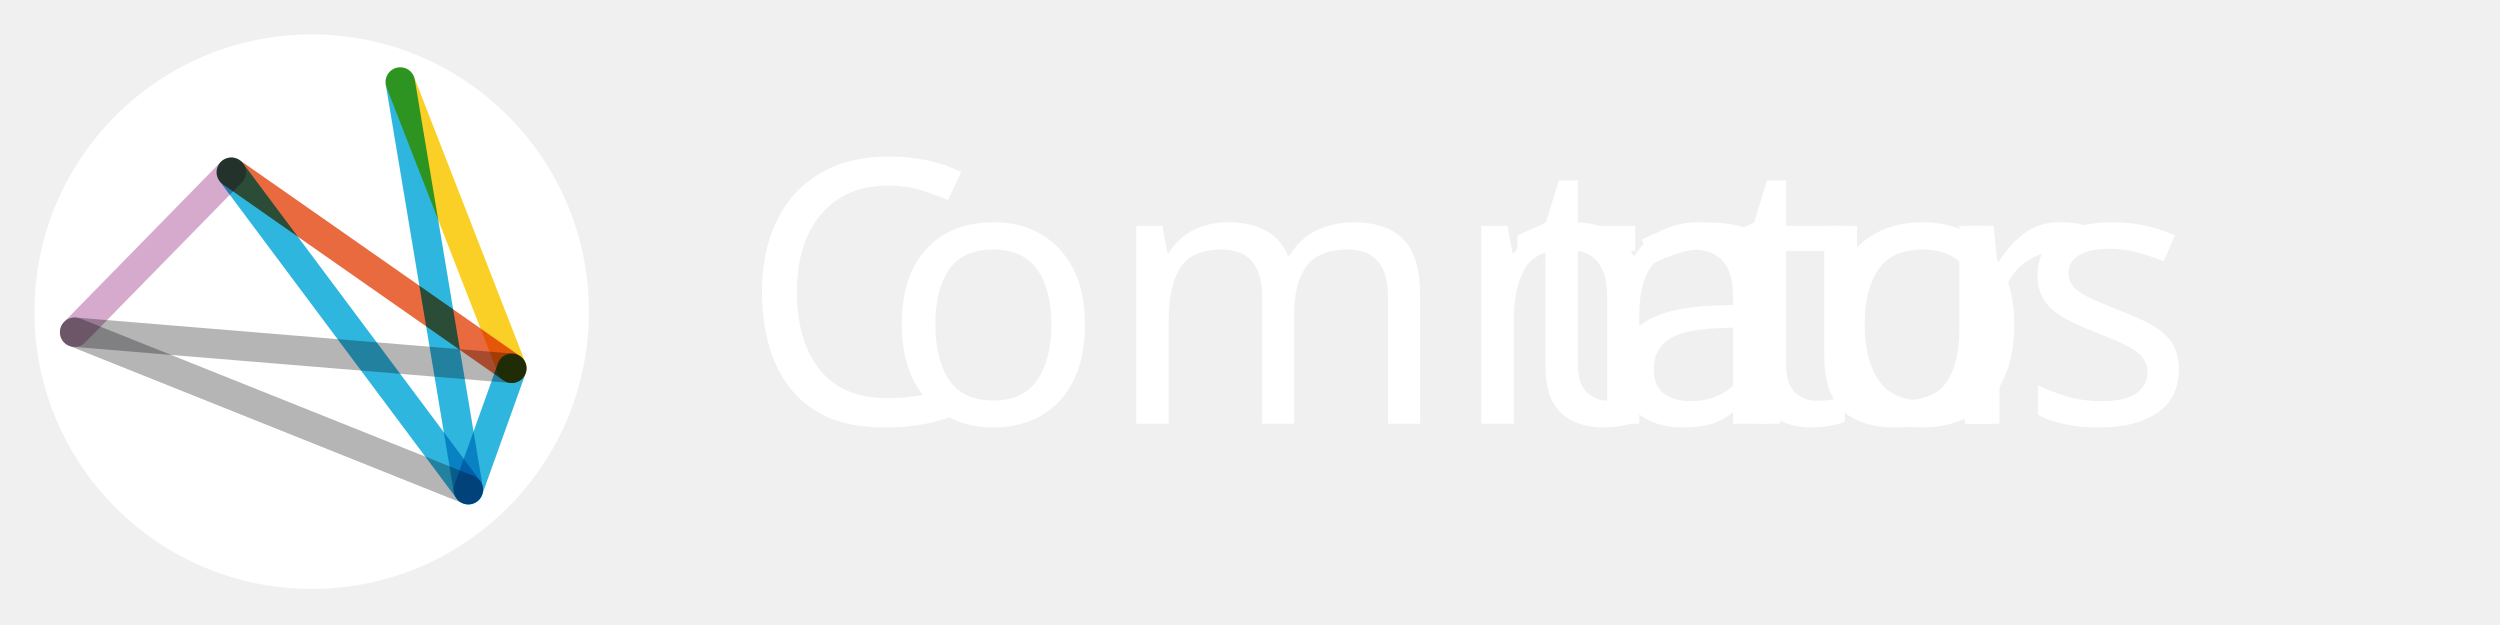
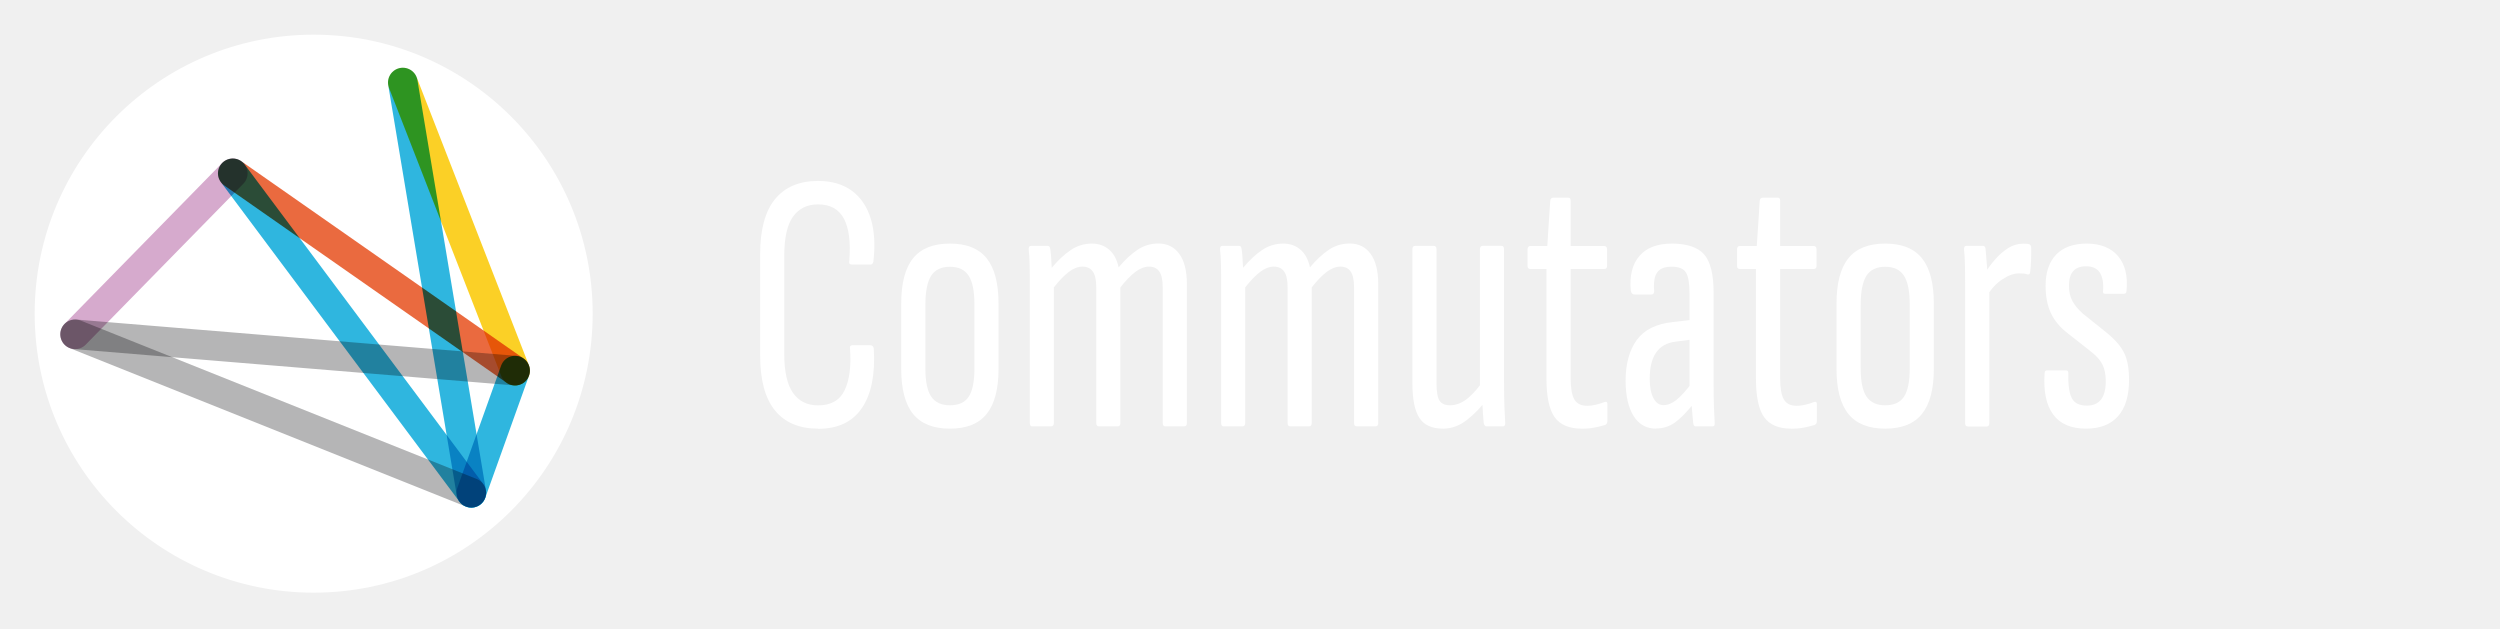
- <svg xmlns="http://www.w3.org/2000/svg" viewBox="0 0 304.8 76.1">
+ <svg xmlns="http://www.w3.org/2000/svg" viewBox="0 0 302.87 76.1">
  <defs>
-     <style>.cls-1{isolation:isolate;}.cls-1,.cls-2,.cls-3,.cls-4,.cls-5,.cls-6{fill:none;}.cls-7,.cls-8{fill:#fff;}.cls-9{letter-spacing:0em;}.cls-10{letter-spacing:0em;}.cls-11{letter-spacing:0em;}.cls-12{letter-spacing:0em;}.cls-8{font-family:SofiaSansExtraCondensed-Regular, 'Sofia Sans Extra Condensed';font-size:45px;font-variation-settings:'wght' 400;}.cls-2{stroke:#ea6a3f;}.cls-2,.cls-3,.cls-4,.cls-5,.cls-6{mix-blend-mode:multiply;stroke-linecap:round;stroke-miterlimit:10;stroke-width:3.59px;}.cls-3{stroke:#fbd026;}.cls-4{stroke:#d6aacd;}.cls-5{stroke:#2fb6df;}.cls-6{stroke:#b5b5b6;}.cls-13{letter-spacing:-.02em;}</style>
+     <style>.cls-1{isolation:isolate;}.cls-1,.cls-2,.cls-3,.cls-4,.cls-5,.cls-6{fill:none;}.cls-7{fill:#fff;}.cls-2{stroke:#ea6a3f;}.cls-2,.cls-3,.cls-4,.cls-5,.cls-6{mix-blend-mode:multiply;stroke-linecap:round;stroke-miterlimit:10;stroke-width:3.59px;}.cls-3{stroke:#fbd026;}.cls-4{stroke:#d6aacd;}.cls-5{stroke:#2fb6df;}.cls-6{stroke:#b5b5b6;}</style>
  </defs>
  <g class="cls-1">
    <g id="Commutators">
-       <text class="cls-8" transform="translate(90.15 51.66)">
-         <tspan class="cls-10" x="0" y="0">C</tspan>
-         <tspan x="17.33" y="0">ommu</tspan>
-         <tspan class="cls-11" x="94.14" y="0">t</tspan>
-         <tspan x="105.3" y="0">a</tspan>
-         <tspan class="cls-9" x="119.52" y="0">t</tspan>
-         <tspan class="cls-12" x="130.63" y="0">o</tspan>
-         <tspan class="cls-13" x="145.84" y="0">r</tspan>
-         <tspan x="155.97" y="0">s</tspan>
-       </text>
+       <path class="cls-7" d="m99.11,51.93c-2.28,0-4.02-.73-5.22-2.2-1.2-1.47-1.8-3.69-1.8-6.66v-12.28c0-2.97.6-5.19,1.8-6.66,1.2-1.47,2.94-2.21,5.22-2.21,1.65,0,3.01.4,4.09,1.19,1.08.8,1.84,1.92,2.29,3.38.45,1.46.55,3.19.32,5.2-.06.24-.17.36-.32.36h-2.29c-.27,0-.38-.15-.31-.45.18-2.25-.04-3.95-.65-5.11-.62-1.15-1.66-1.73-3.13-1.73-1.32,0-2.33.5-3.04,1.49-.71.99-1.06,2.58-1.06,4.77v11.83c0,2.16.35,3.74,1.06,4.75.7,1,1.72,1.51,3.04,1.51,1.56,0,2.63-.61,3.22-1.84.58-1.23.8-2.89.65-5-.06-.3.04-.45.31-.45h2.12c.27,0,.42.15.45.45.18,3.09-.3,5.48-1.44,7.16-1.14,1.68-2.91,2.52-5.31,2.52Z" />
+       <path class="cls-7" d="m115.08,51.93c-2.01,0-3.5-.59-4.46-1.78-.96-1.18-1.44-3.01-1.44-5.47v-7.88c0-2.49.48-4.33,1.44-5.51.96-1.19,2.44-1.78,4.46-1.78s3.49.59,4.45,1.78,1.44,3.02,1.44,5.51v7.88c0,2.46-.48,4.28-1.44,5.47-.96,1.19-2.45,1.78-4.45,1.78Zm0-2.83c1.05,0,1.81-.34,2.27-1.03.46-.69.7-1.83.7-3.42v-7.74c0-1.62-.23-2.79-.7-3.51-.47-.72-1.22-1.08-2.27-1.08s-1.81.36-2.27,1.08-.7,1.89-.7,3.51v7.74c0,1.59.24,2.73.72,3.42.48.69,1.23,1.03,2.25,1.03Z" />
+       <path class="cls-7" d="m125.07,51.66c-.21,0-.31-.13-.31-.41v-16.06c0-1.26,0-2.29-.02-3.08-.02-.79-.05-1.4-.11-1.82-.03-.33.06-.5.27-.5h2.07c.15,0,.24.14.27.41.06.39.1.76.11,1.12.01.36.04.74.07,1.12.78-.93,1.55-1.65,2.32-2.16.76-.51,1.61-.77,2.54-.77.81,0,1.5.24,2.07.72.57.48.96,1.2,1.17,2.16.75-.9,1.51-1.6,2.27-2.12.76-.51,1.61-.77,2.54-.77,1.08,0,1.93.42,2.54,1.26.61.84.92,2.06.92,3.65v16.83c0,.27-.11.41-.32.41h-2.29c-.21,0-.32-.13-.32-.41v-16.42c0-.87-.13-1.51-.4-1.91-.27-.4-.69-.61-1.26-.61-.54,0-1.09.22-1.67.65-.57.44-1.17,1.06-1.8,1.87v16.42c0,.27-.11.41-.31.41h-2.29c-.21,0-.32-.13-.32-.41v-16.42c0-.87-.13-1.51-.41-1.91-.27-.4-.69-.61-1.26-.61-.54,0-1.1.22-1.67.65-.57.44-1.17,1.06-1.8,1.87v16.42c0,.27-.11.41-.32.41h-2.29Z" />
+       <path class="cls-7" d="m148.25,51.66c-.21,0-.31-.13-.31-.41v-16.06c0-1.26,0-2.29-.02-3.08-.02-.79-.05-1.4-.11-1.82-.03-.33.06-.5.27-.5h2.07c.15,0,.24.14.27.41.06.39.1.76.11,1.12.01.36.04.74.07,1.12.78-.93,1.55-1.65,2.32-2.16.76-.51,1.61-.77,2.54-.77.81,0,1.5.24,2.07.72.57.48.96,1.2,1.17,2.16.75-.9,1.51-1.6,2.27-2.12.76-.51,1.61-.77,2.54-.77,1.08,0,1.93.42,2.54,1.26.61.84.92,2.06.92,3.65v16.83c0,.27-.11.41-.32.41h-2.29c-.21,0-.32-.13-.32-.41v-16.42c0-.87-.13-1.51-.4-1.91-.27-.4-.69-.61-1.26-.61-.54,0-1.09.22-1.67.65-.57.44-1.17,1.06-1.8,1.87v16.42c0,.27-.11.41-.31.41h-2.29c-.21,0-.32-.13-.32-.41v-16.42c0-.87-.13-1.51-.41-1.91-.27-.4-.69-.61-1.26-.61-.54,0-1.1.22-1.67.65-.57.44-1.17,1.06-1.8,1.87v16.42c0,.27-.11.41-.32.41h-2.29Z" />
+       <path class="cls-7" d="m174.84,51.93c-1.38,0-2.35-.44-2.9-1.33-.56-.88-.83-2.27-.83-4.16v-16.24c0-.27.1-.41.31-.41h2.29c.21,0,.32.14.32.41v16.2c0,1.08.13,1.8.38,2.16.25.36.67.54,1.24.54.78,0,1.52-.3,2.23-.9.7-.6,1.39-1.41,2.05-2.43l.27,2.52c-.78,1.05-1.62,1.92-2.52,2.61-.9.69-1.84,1.03-2.83,1.03Zm5.27-.27c-.18,0-.3-.13-.36-.41-.06-.63-.11-1.37-.16-2.23-.04-.85-.07-1.49-.07-1.91l-.23-.27v-16.65c0-.27.12-.41.36-.41h2.25c.21,0,.31.14.31.41v16.06c0,1.26.02,2.29.05,3.08.03.79.06,1.4.09,1.82.03.33-.06.5-.27.5h-1.98Z" />
+       <path class="cls-7" d="m191.63,51.93c-1.53,0-2.62-.46-3.29-1.39-.66-.93-.99-2.49-.99-4.68v-13.27h-1.93c-.24,0-.36-.12-.36-.36v-2.02c0-.27.12-.41.36-.41h2.03l.36-5.49c.03-.24.15-.36.36-.36h1.84c.18,0,.27.12.27.36v5.49h4.05c.24,0,.36.14.36.41v2.02c0,.24-.12.36-.36.36h-4.05v13.19c0,1.23.15,2.1.45,2.61.3.51.81.77,1.53.77.39,0,.77-.05,1.12-.14.36-.09.69-.19.99-.31.24-.09.36-.01.36.22v2.07c0,.27-.11.43-.32.5-.39.12-.83.22-1.3.31-.48.09-.98.13-1.49.13Z" />
+       <path class="cls-7" d="m200.63,51.93c-1.17,0-2.08-.51-2.72-1.53s-.97-2.45-.97-4.28c0-2.04.45-3.68,1.35-4.93.9-1.24,2.37-1.97,4.41-2.18l2.34-.27v2.38l-2.03.27c-1.05.12-1.84.56-2.36,1.3-.53.75-.79,1.82-.79,3.2,0,.99.15,1.77.45,2.34.3.57.7.85,1.21.85s1.03-.2,1.55-.61c.52-.4,1.21-1.16,2.05-2.27l.13,2.61c-.9,1.11-1.68,1.91-2.34,2.38s-1.42.72-2.29.72Zm4.82-.27c-.18,0-.29-.13-.32-.41-.06-.54-.12-1.22-.18-2.05-.06-.83-.09-1.52-.09-2.09l-.18-.22v-11.34c0-1.23-.14-2.08-.43-2.54-.29-.46-.86-.7-1.73-.7s-1.43.23-1.76.7c-.33.47-.45,1.22-.36,2.27,0,.27-.12.4-.36.4h-1.98c-.3,0-.47-.18-.5-.54-.15-1.77.2-3.15,1.06-4.14.85-.99,2.17-1.49,3.94-1.49s3.13.44,3.89,1.31c.76.87,1.15,2.42,1.15,4.63v10.8c0,1.2.01,2.22.04,3.06.03.84.06,1.47.09,1.89.03.3-.04.45-.23.45h-2.07Z" />
+       <path class="cls-7" d="m217.01,51.93c-1.53,0-2.62-.46-3.29-1.39-.66-.93-.99-2.49-.99-4.68v-13.27h-1.93c-.24,0-.36-.12-.36-.36v-2.02c0-.27.12-.41.36-.41h2.03l.36-5.49c.03-.24.15-.36.36-.36h1.84c.18,0,.27.12.27.36v5.49h4.05c.24,0,.36.14.36.41v2.02c0,.24-.12.36-.36.36h-4.05v13.19c0,1.23.15,2.1.45,2.61.3.51.81.77,1.53.77.39,0,.77-.05,1.12-.14.36-.09.69-.19.99-.31.24-.09.36-.01.36.22v2.07c0,.27-.11.43-.32.5-.39.12-.83.22-1.3.31-.48.09-.98.13-1.49.13Z" />
+       <path class="cls-7" d="m228.39,51.93c-2.01,0-3.5-.59-4.46-1.78-.96-1.18-1.44-3.01-1.44-5.47v-7.88c0-2.49.48-4.33,1.44-5.51.96-1.19,2.44-1.78,4.46-1.78s3.49.59,4.45,1.78,1.44,3.02,1.44,5.51v7.88c0,2.46-.48,4.28-1.44,5.47-.96,1.19-2.45,1.78-4.45,1.78Zm0-2.83c1.05,0,1.81-.34,2.27-1.03.46-.69.7-1.83.7-3.42v-7.74c0-1.62-.23-2.79-.7-3.51-.47-.72-1.22-1.08-2.27-1.08s-1.81.36-2.27,1.08-.7,1.89-.7,3.51v7.74c0,1.59.24,2.73.72,3.42.48.69,1.23,1.03,2.25,1.03Z" />
+       <path class="cls-7" d="m238.38,51.66c-.21,0-.31-.13-.31-.41v-16.06c0-1.26,0-2.29-.02-3.08-.02-.79-.05-1.4-.11-1.82-.03-.33.06-.5.27-.5h2.07c.15,0,.24.14.27.41.06.6.12,1.33.18,2.18s.09,1.51.09,1.96l.18.27v16.65c0,.27-.11.41-.32.41h-2.29Zm2.34-15.84l-.18-2.83c.36-.57.77-1.12,1.24-1.64.46-.52.97-.96,1.53-1.31.55-.34,1.15-.52,1.78-.52.27,0,.5.02.67.04.12.03.2.09.25.18s.07.21.07.36c0,.51,0,.99-.02,1.44-.02.45-.05.93-.11,1.44-.03.21-.14.3-.32.27-.15-.06-.31-.1-.47-.11-.17-.01-.35-.02-.56-.02-.63,0-1.3.24-2.02.72-.72.48-1.34,1.14-1.85,1.98Z" />
+       <path class="cls-7" d="m252.74,51.93c-1.83,0-3.17-.57-4-1.71-.84-1.14-1.19-2.8-1.04-4.99,0-.24.1-.36.31-.36h2.29c.18,0,.27.11.27.31-.03,1.44.11,2.46.43,3.06.31.6.92.9,1.82.9,1.53,0,2.29-.99,2.29-2.97,0-.78-.13-1.43-.38-1.96-.25-.52-.68-1.03-1.28-1.51l-2.97-2.34c-.93-.72-1.61-1.54-2.03-2.45s-.63-2.02-.63-3.31c0-1.62.43-2.87,1.28-3.76.86-.88,2.09-1.33,3.71-1.33s2.95.51,3.8,1.53c.85,1.02,1.19,2.42,1.01,4.19,0,.24-.11.36-.31.36h-2.25c-.06,0-.13-.01-.2-.04-.08-.03-.1-.16-.07-.41.06-.9-.08-1.6-.4-2.11-.33-.51-.89-.77-1.67-.77-1.38,0-2.07.78-2.07,2.34,0,.75.14,1.38.43,1.89.28.51.71,1.02,1.28,1.53l2.92,2.34c1.02.84,1.72,1.67,2.09,2.47.38.81.56,1.88.56,3.2,0,1.92-.44,3.38-1.33,4.39-.89,1-2.18,1.51-3.89,1.51Z" />
    </g>
    <g id="Circle">
      <circle class="cls-7" cx="38" cy="38" r="33.8" />
    </g>
    <g id="Logo">
      <line class="cls-5" x1="48.8" y1="10" x2="57.1" y2="59.7" />
      <line class="cls-5" x1="28.2" y1="21" x2="57.1" y2="59.7" />
      <line class="cls-4" x1="9.1" y1="40.5" x2="28.2" y2="21" />
      <line class="cls-6" x1="9.1" y1="40.5" x2="57.1" y2="59.7" />
      <line class="cls-5" x1="57.1" y1="59.7" x2="62.4" y2="44.9" />
      <line class="cls-2" x1="28.2" y1="21" x2="62.4" y2="44.9" />
      <line class="cls-6" x1="9.1" y1="40.5" x2="62.4" y2="44.9" />
      <line class="cls-3" x1="48.8" y1="10" x2="62.4" y2="44.9" />
    </g>
  </g>
</svg>
